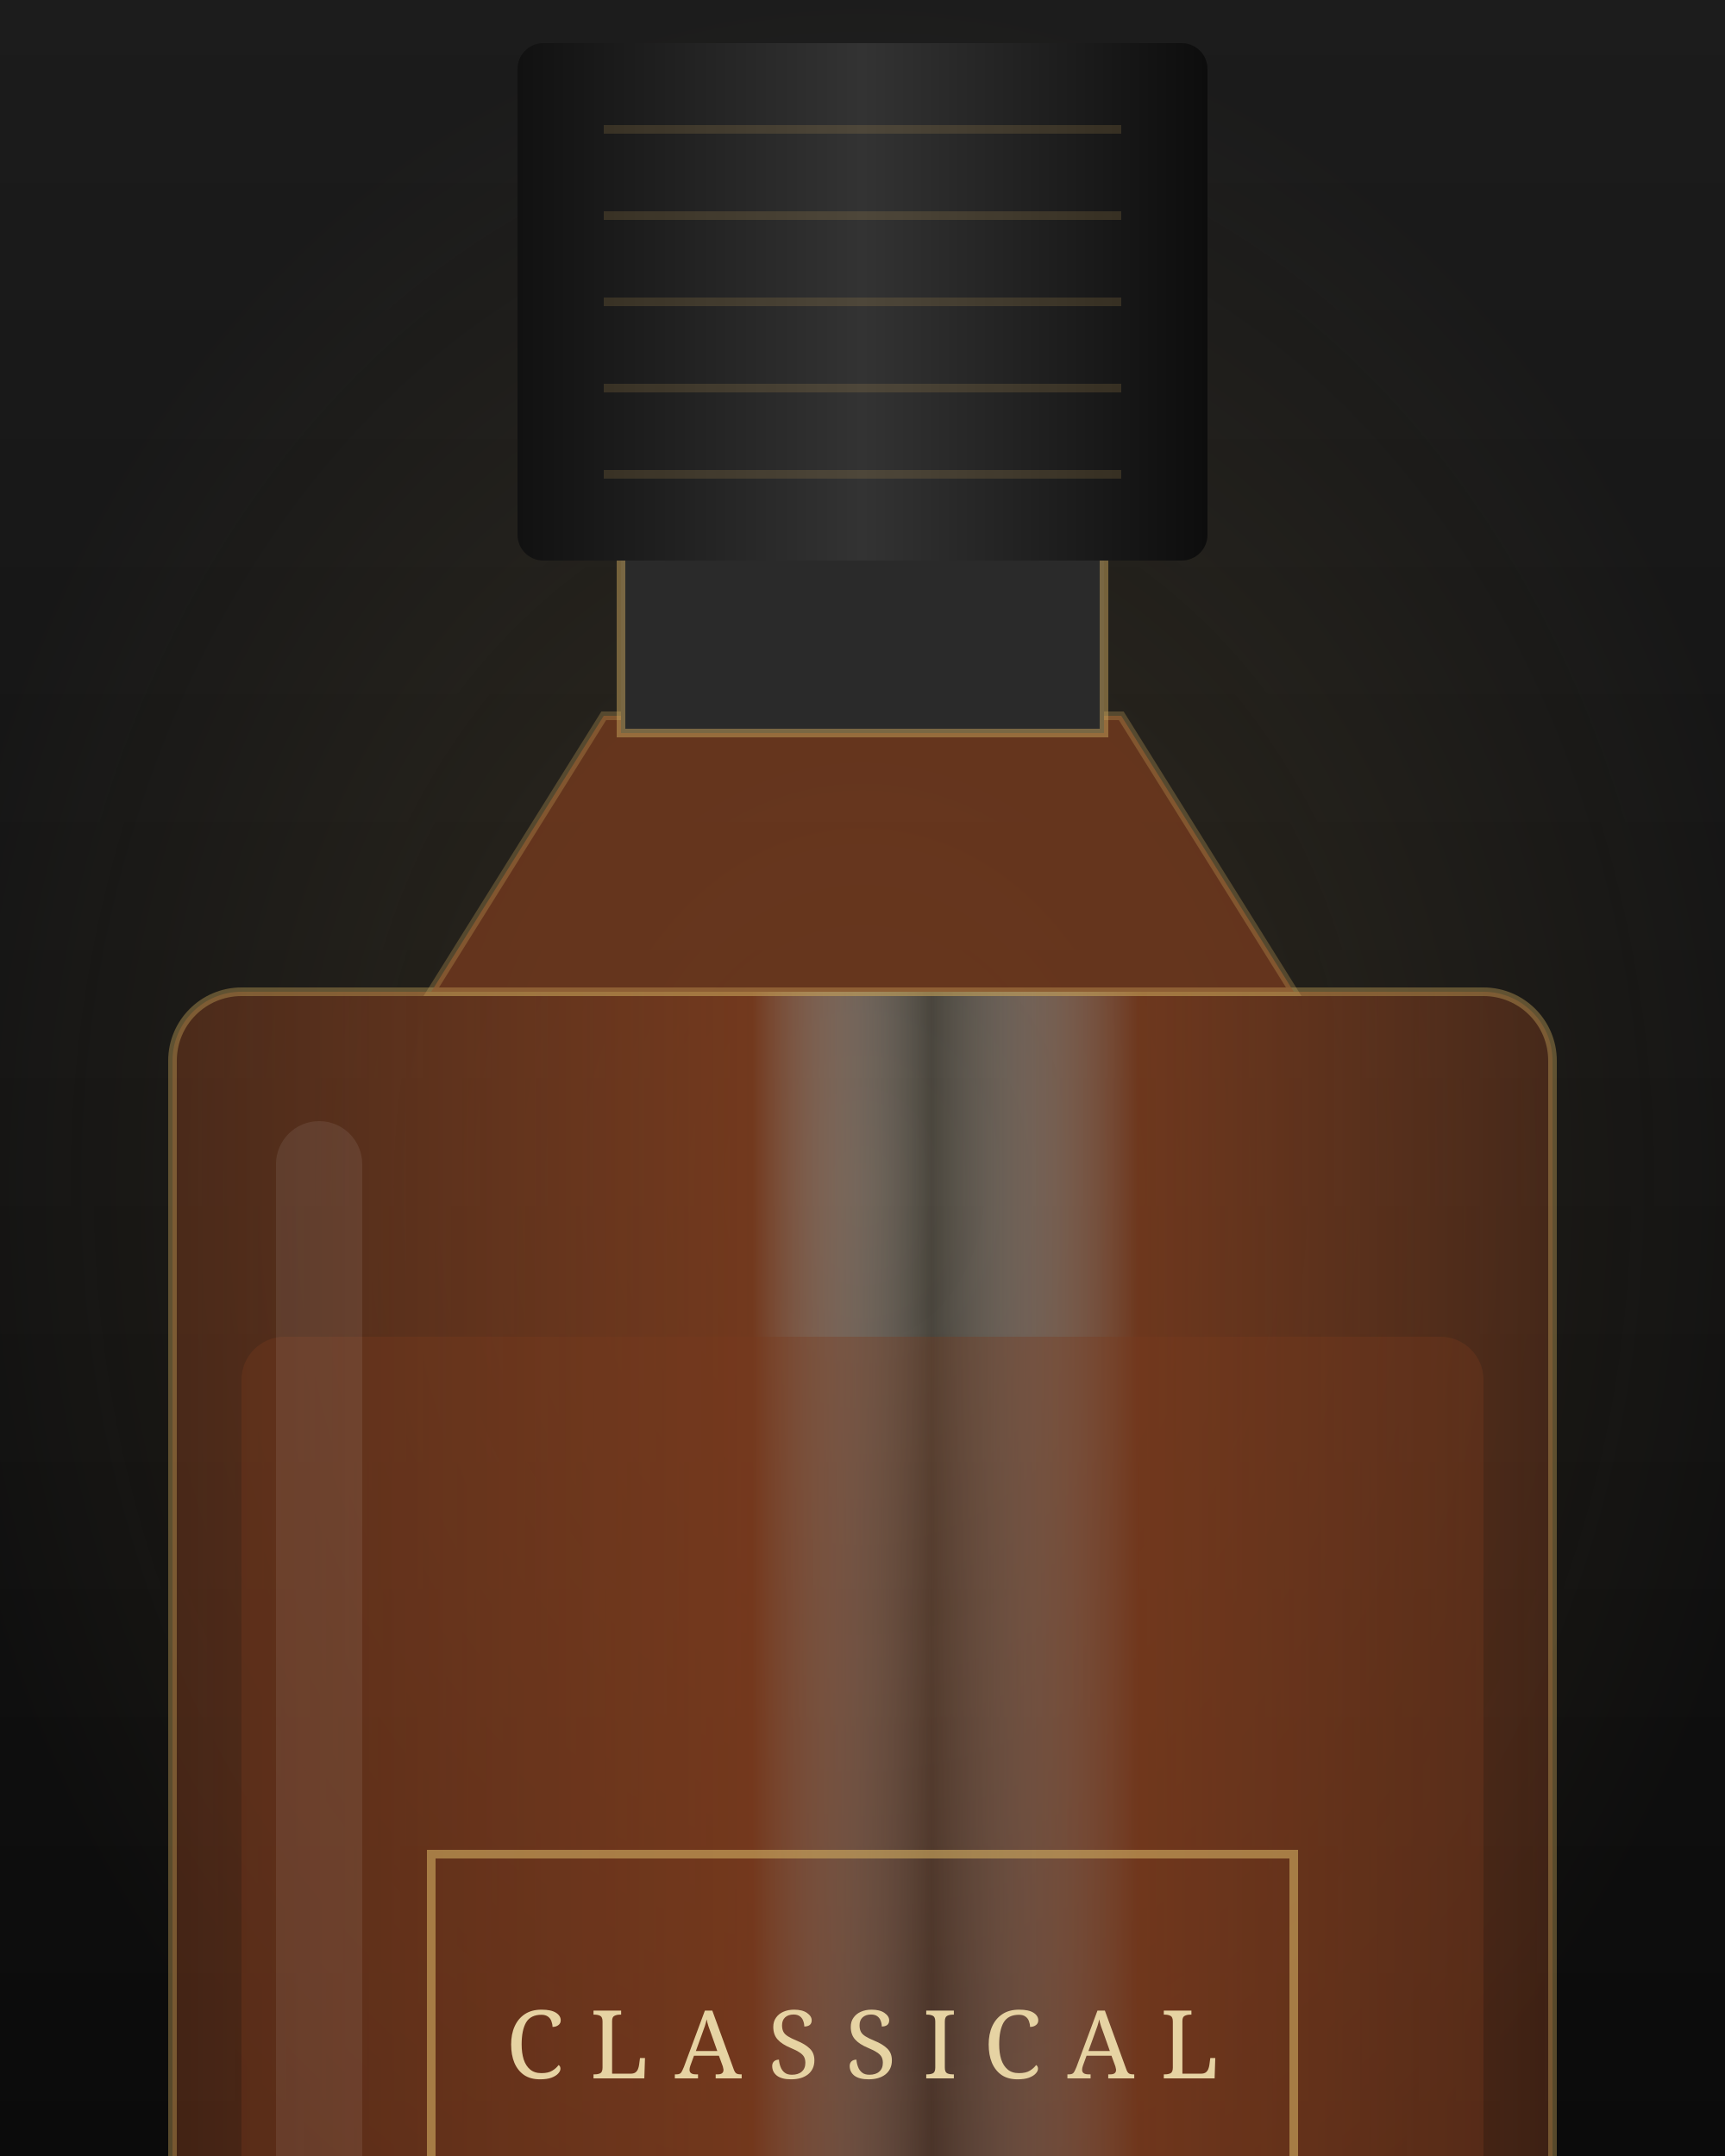
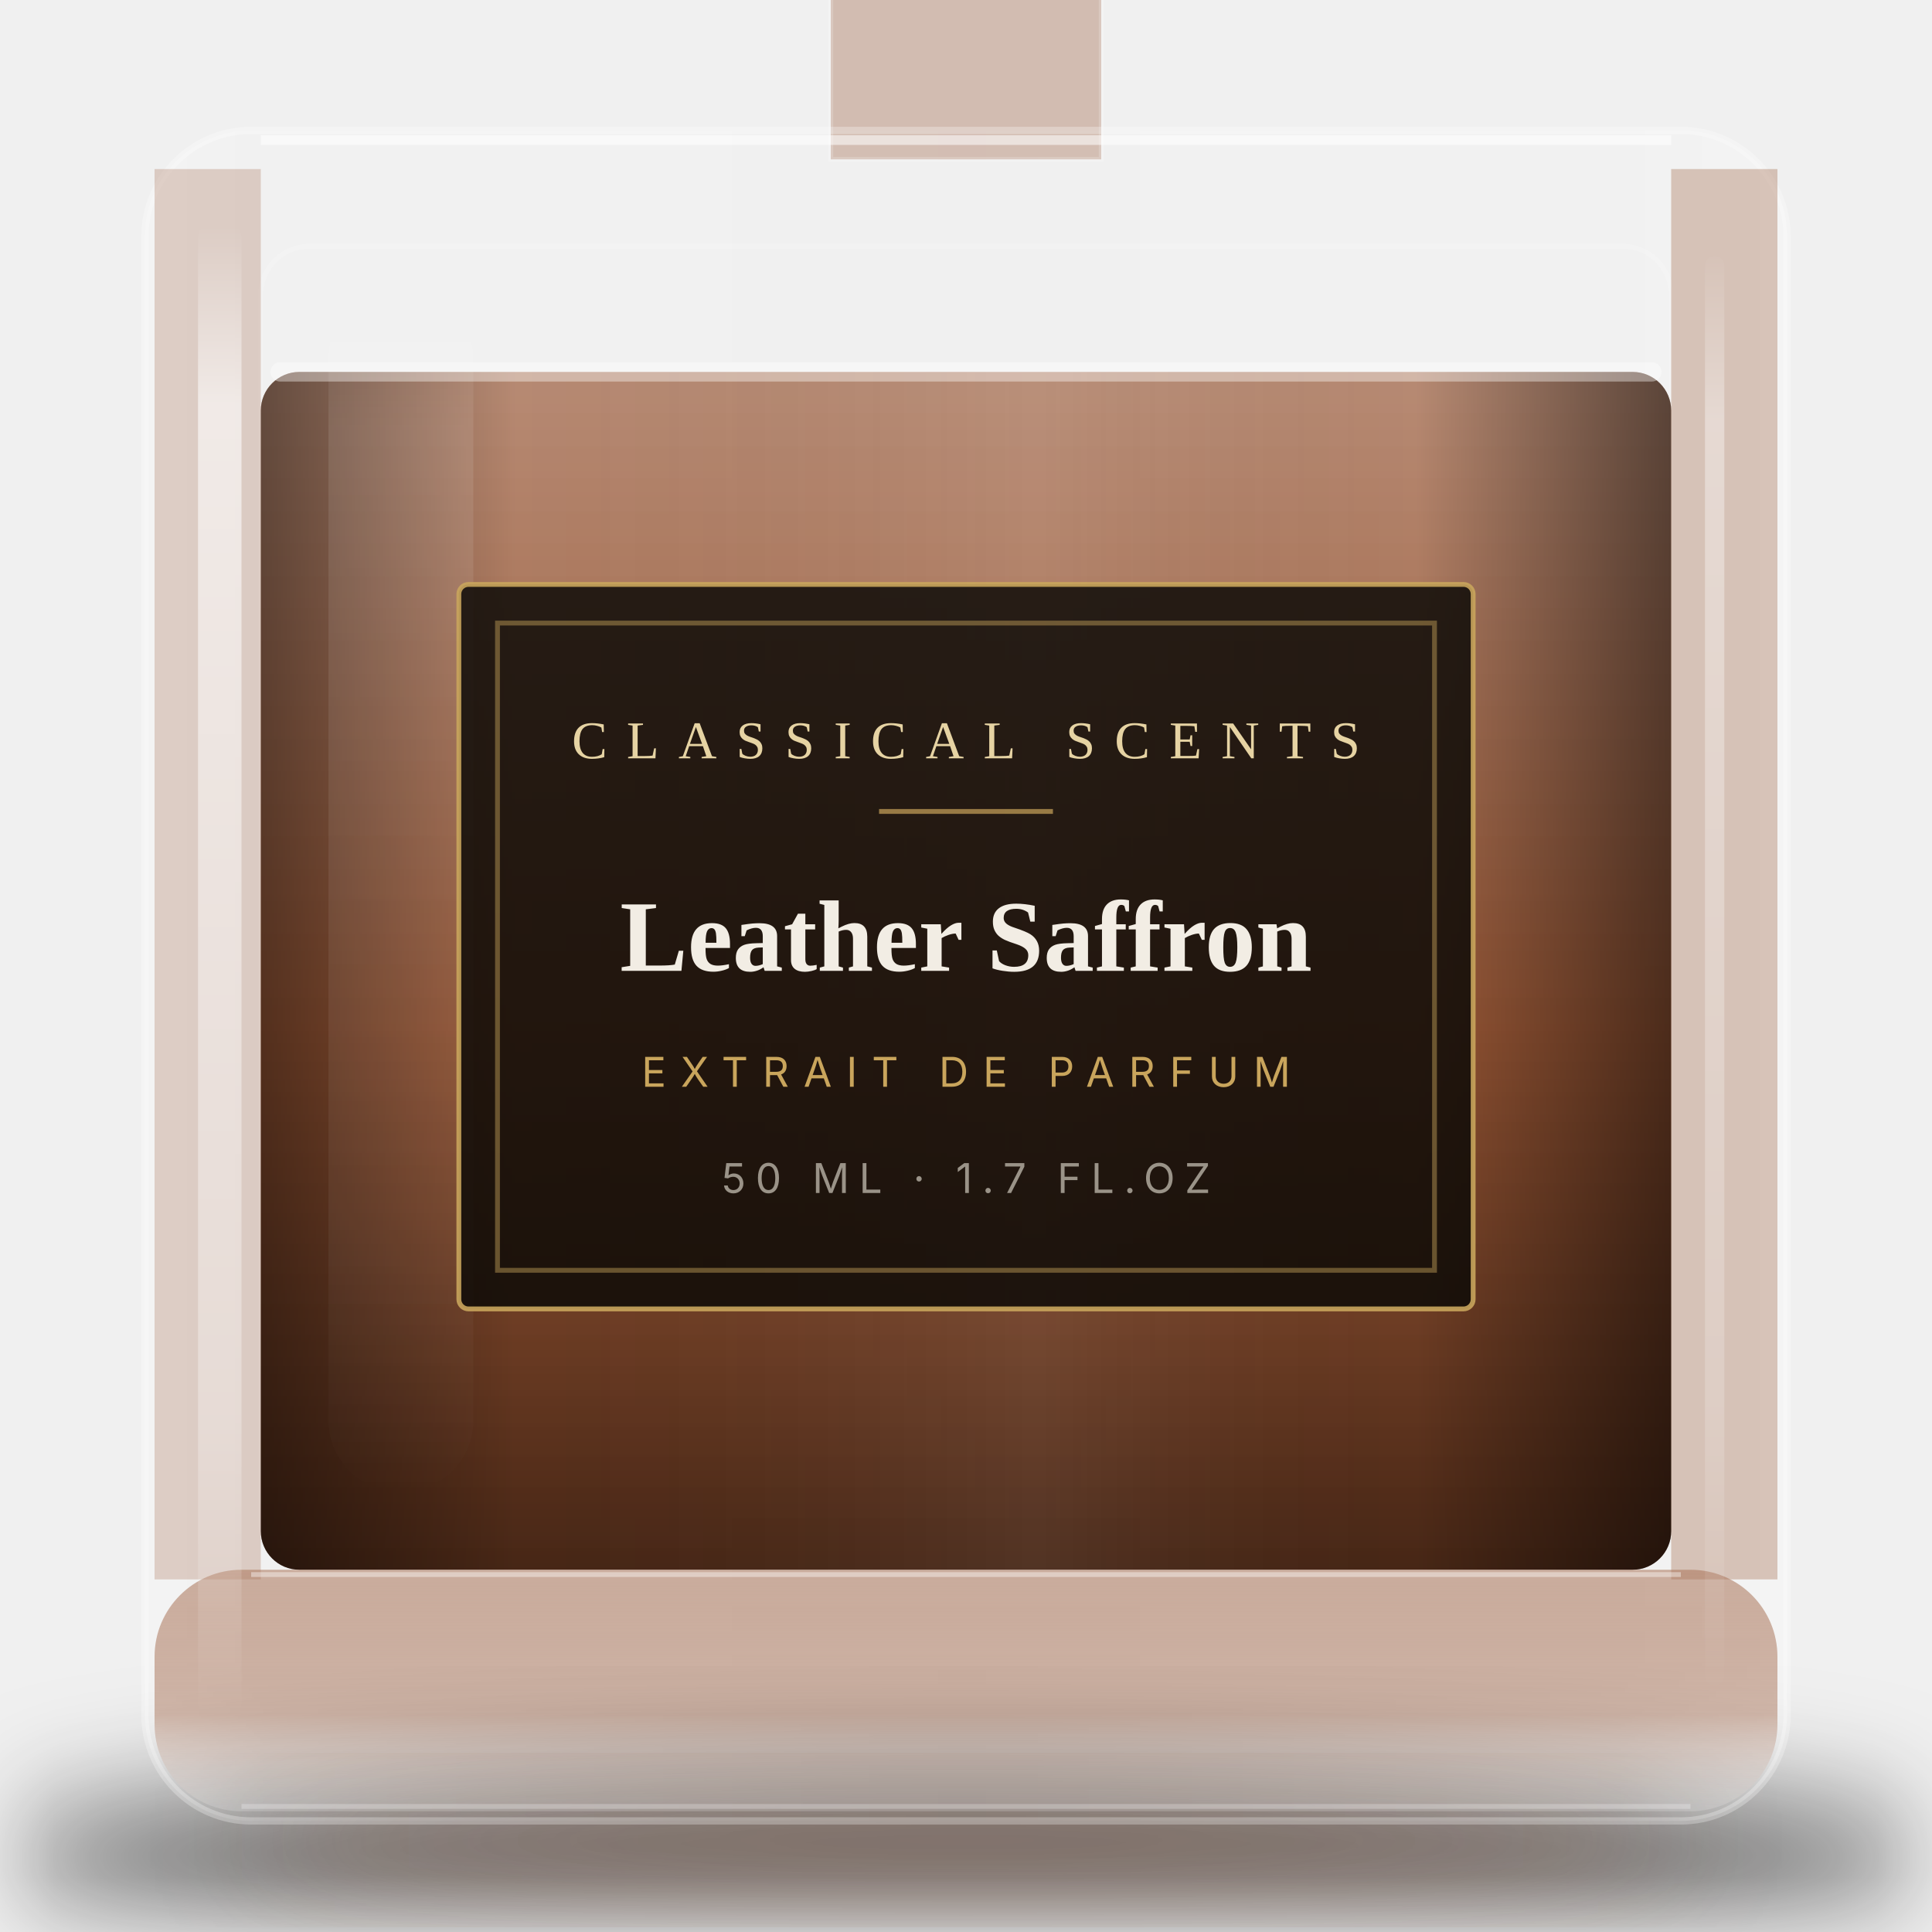
- <svg xmlns="http://www.w3.org/2000/svg" width="400" height="500" viewBox="0 0 400 500" role="img" aria-label="Leather Saffron bottle">
-   <defs>
-     <linearGradient id="p15bg" x1="0" y1="0" x2="0" y2="1">
-       <stop offset="0" stop-color="#1C1C1C" />
-       <stop offset="1" stop-color="#0B0B0B" />
-     </linearGradient>
-     <radialGradient id="p15glow" cx=".5" cy=".55" r=".55">
-       <stop offset="0" stop-color="#C9A55C" stop-opacity=".16" />
-       <stop offset="1" stop-color="#C9A55C" stop-opacity="0" />
-     </radialGradient>
-     <linearGradient id="p15g" x1="0" x2="1">
-       <stop offset="0" stop-color="#7a3b1e" stop-opacity=".5" />
-       <stop offset=".42" stop-color="#7a3b1e" stop-opacity=".9" />
-       <stop offset=".55" stop-color="#fff" stop-opacity=".14" />
-       <stop offset=".7" stop-color="#7a3b1e" stop-opacity=".85" />
-       <stop offset="1" stop-color="#7a3b1e" stop-opacity=".45" />
-     </linearGradient>
-     <linearGradient id="p15c" x1="0" x2="1">
-       <stop offset="0" stop-color="#111" />
-       <stop offset=".5" stop-color="#333" />
-       <stop offset="1" stop-color="#0d0d0d" />
-     </linearGradient>
-   </defs>
-   <rect width="400" height="500" fill="url(#p15bg)" />
-   <rect width="400" height="500" fill="url(#p15glow)" />
-   <g transform="translate(-200 -70) scale(2)">
-     <g>
-       <ellipse cx="200" cy="452" rx="90" ry="10" fill="#000" opacity=".55" />
-       <rect x="120" y="150" width="160" height="290" rx="8" fill="url(#p15g)" stroke="#C9A55C" stroke-opacity=".4" />
-       <rect x="128" y="190" width="144" height="242" rx="5" fill="#7a3b1e" fill-opacity=".35" />
-       <path d="M150 150 L170 118 H230 L250 150 Z" fill="#7a3b1e" fill-opacity=".75" stroke="#C9A55C" stroke-opacity=".3" />
-       <rect x="172" y="96" width="56" height="24" fill="#2A2A2A" stroke="#C9A55C" stroke-opacity=".5" />
-       <rect x="160" y="40" width="80" height="60" rx="3" fill="url(#p15c)" />
-       <path d="M170 50h60M170 60h60M170 70h60M170 80h60M170 90h60" stroke="#C9A55C" stroke-opacity=".18" />
-       <rect x="132" y="165" width="10" height="250" rx="5" fill="#fff" opacity=".08" />
-       <rect x="150" y="250" width="100" height="74" fill="none" stroke="#C9A55C" stroke-opacity=".65" />
-       <text x="200" y="276" text-anchor="middle" font-family="Cormorant Garamond,Georgia,serif" font-size="11" letter-spacing="3" fill="#E6D3A3">CLASSICAL</text>
-       <text x="200" y="298" text-anchor="middle" font-family="Cormorant Garamond,Georgia,serif" font-size="15" fill="#F2EDE4">Leather Saffron</text>
-       <text x="200" y="314" text-anchor="middle" font-family="Inter,sans-serif" font-size="6" letter-spacing="2" fill="#9A9388">EXTRAIT DE PARFUM</text>
-     </g>
+ <svg xmlns="http://www.w3.org/2000/svg" width="800" height="800" viewBox="0 0 800 800" role="img" aria-label="Leather Saffron 50ml bottle, label detail">
+   <g transform="translate(-400 -690) scale(2)">
+     <defs>
+       <linearGradient id="cgl" x1="0" x2="1">
+         <stop offset="0" stop-color="#fff" stop-opacity=".22" />
+         <stop offset=".07" stop-color="#fff" stop-opacity=".06" />
+         <stop offset=".5" stop-color="#fff" stop-opacity=".02" />
+         <stop offset=".9" stop-color="#fff" stop-opacity=".07" />
+         <stop offset="1" stop-color="#fff" stop-opacity=".26" />
+       </linearGradient>
+       <linearGradient id="clq" x1="0" y1="0" x2="0" y2="1">
+         <stop offset="0" stop-color="#aa7458" stop-opacity=".82" />
+         <stop offset=".55" stop-color="#8e4520" stop-opacity=".9" />
+         <stop offset="1" stop-color="#401f0e" stop-opacity=".97" />
+       </linearGradient>
+       <linearGradient id="clh" x1="0" x2="1">
+         <stop offset="0" stop-color="#000" stop-opacity=".45" />
+         <stop offset=".18" stop-color="#000" stop-opacity="0" />
+         <stop offset=".55" stop-color="#fff" stop-opacity=".06" />
+         <stop offset=".82" stop-color="#000" stop-opacity="0" />
+         <stop offset="1" stop-color="#000" stop-opacity=".5" />
+       </linearGradient>
+       <linearGradient id="cbs" x1="0" y1="0" x2="0" y2="1">
+         <stop offset="0" stop-color="#aa7458" stop-opacity=".55" />
+         <stop offset=".6" stop-color="#8e4520" stop-opacity=".35" />
+         <stop offset="1" stop-color="#fff" stop-opacity=".18" />
+       </linearGradient>
+       <linearGradient id="ccp" x1="0" x2="1">
+         <stop offset="0" stop-color="#040404" />
+         <stop offset="0.22" stop-color="#2c2c2c" />
+         <stop offset="0.5" stop-color="#0e0e0e" />
+         <stop offset="0.76" stop-color="#3a3a3a" />
+         <stop offset="1" stop-color="#050505" />
+       </linearGradient>
+       <linearGradient id="ccs" x1="0" x2="1">
+         <stop offset="0" stop-color="#040404" />
+         <stop offset="0.22" stop-color="#2c2c2c" />
+         <stop offset="0.5" stop-color="#0e0e0e" />
+         <stop offset="0.76" stop-color="#3a3a3a" />
+         <stop offset="1" stop-color="#050505" />
+       </linearGradient>
+       <linearGradient id="cco" x1="0" x2="1">
+         <stop offset="0" stop-color="#5c4418" />
+         <stop offset="0.14" stop-color="#a8863e" />
+         <stop offset="0.34" stop-color="#f1e2b5" />
+         <stop offset="0.52" stop-color="#c9a55c" />
+         <stop offset="0.78" stop-color="#8a6a2c" />
+         <stop offset="1" stop-color="#4f3a14" />
+       </linearGradient>
+       <linearGradient id="csp" x1="0" y1="0" x2="0" y2="1">
+         <stop offset="0" stop-color="#fff" stop-opacity="0" />
+         <stop offset=".12" stop-color="#fff" stop-opacity=".7" />
+         <stop offset=".8" stop-color="#fff" stop-opacity=".35" />
+         <stop offset="1" stop-color="#fff" stop-opacity="0" />
+       </linearGradient>
+       <linearGradient id="csw" x1="0" x2="1">
+         <stop offset="0" stop-color="#fff" stop-opacity="0" />
+         <stop offset=".5" stop-color="#fff" stop-opacity=".22" />
+         <stop offset="1" stop-color="#fff" stop-opacity="0" />
+       </linearGradient>
+       <filter id="cbl" x="-50%" y="-50%" width="200%" height="200%">
+         <feGaussianBlur stdDeviation="12" />
+       </filter>
+       <clipPath id="cclip">
+         <rect x="230" y="372" width="340" height="350" rx="22" />
+       </clipPath>
+     </defs>
+     <ellipse cx="400" cy="730" rx="205" ry="20" fill="#000" opacity=".55" filter="url(#cbl)" />
+     <ellipse cx="400" cy="726" rx="150" ry="9" fill="#8e4520" opacity=".35" filter="url(#cbl)" />
+     <rect x="372" y="330" width="56" height="48" fill="#8e4520" fill-opacity=".3" stroke="#fff" stroke-opacity=".18" />
+     <rect x="230" y="372" width="340" height="350" rx="22" fill="url(#cgl)" stroke="#fff" stroke-opacity=".28" stroke-width="1.5" />
+     <rect x="254" y="396" width="292" height="274" rx="10" fill="#fff" fill-opacity=".03" stroke="#fff" stroke-opacity=".14" />
+     <rect x="254" y="422" width="292" height="248" rx="8" fill="url(#clq)" />
+     <rect x="254" y="422" width="292" height="248" rx="8" fill="url(#clh)" />
+     <rect x="256" y="420" width="288" height="4" rx="2" fill="#fff" opacity=".38" />
+     <rect x="232" y="380" width="22" height="292" fill="#8e4520" fill-opacity=".22" />
+     <rect x="546" y="380" width="22" height="292" fill="#8e4520" fill-opacity=".28" />
+     <rect x="232" y="670" width="336" height="50" rx="18" fill="url(#cbs)" />
+     <path d="M252 671H548" stroke="#fff" stroke-opacity=".4" />
+     <path d="M250 719H550" stroke="#fff" stroke-opacity=".25" />
+     <rect x="241" y="390" width="9" height="312" rx="4.5" fill="url(#csp)" opacity=".85" />
+     <rect x="553" y="398" width="4" height="296" rx="2" fill="url(#csp)" opacity=".55" />
+     <rect x="268" y="404" width="30" height="250" rx="15" fill="url(#csp)" opacity=".14" />
+     <path d="M254 374H546" stroke="#fff" stroke-opacity=".55" stroke-width="2" />
+     <rect x="295" y="466" width="210" height="150" rx="2" fill="#0c0a07" fill-opacity=".84" stroke="#C9A55C" stroke-opacity=".9" />
+     <rect x="303" y="474" width="194" height="134" fill="none" stroke="#C9A55C" stroke-opacity=".45" />
+     <text x="400" y="502" text-anchor="middle" font-family="'Cormorant Garamond',Georgia,'Times New Roman',serif" font-size="11" letter-spacing="4" fill="#E6D3A3">CLASSICAL SCENTS</text>
+     <path d="M382 513H418" stroke="#C9A55C" stroke-opacity=".7" />
+     <text x="400" y="546" text-anchor="middle" font-family="'Cormorant Garamond',Georgia,'Times New Roman',serif" font-size="21" font-weight="600" fill="#F2EDE4">Leather Saffron</text>
+     <text x="400" y="570" text-anchor="middle" font-family="Inter,'Segoe UI',Arial,sans-serif" font-size="8.5" letter-spacing="3" fill="#C9A55C">EXTRAIT DE PARFUM</text>
+     <text x="400" y="592" text-anchor="middle" font-family="Inter,'Segoe UI',Arial,sans-serif" font-size="8.5" letter-spacing="2" fill="#9A9388">50 ML · 1.7 FL.OZ</text>
+     <rect x="352" y="310" width="96" height="28" rx="3" fill="url(#cco)" />
+     <path d="M352 317H448M352 331H448" stroke="#000" stroke-opacity=".25" />
+     <rect x="316" y="146" width="168" height="168" rx="7" fill="url(#ccp)" />
+     <rect x="316" y="146" width="168" height="12" rx="6" fill="#fff" opacity=".22" />
+     <rect x="316" y="146" width="18" height="168" rx="7" fill="#000" opacity=".18" />
+     <rect x="466" y="146" width="18" height="168" rx="7" fill="#000" opacity=".25" />
+     <rect x="340" y="152" width="8" height="156" rx="4" fill="#fff" opacity="0.12" />
+     <text x="400" y="244" text-anchor="middle" font-family="'Cormorant Garamond',Georgia,'Times New Roman',serif" font-size="36" font-weight="600" fill="#C9A55C" fill-opacity="0.75">CS</text>
  </g>
</svg>
